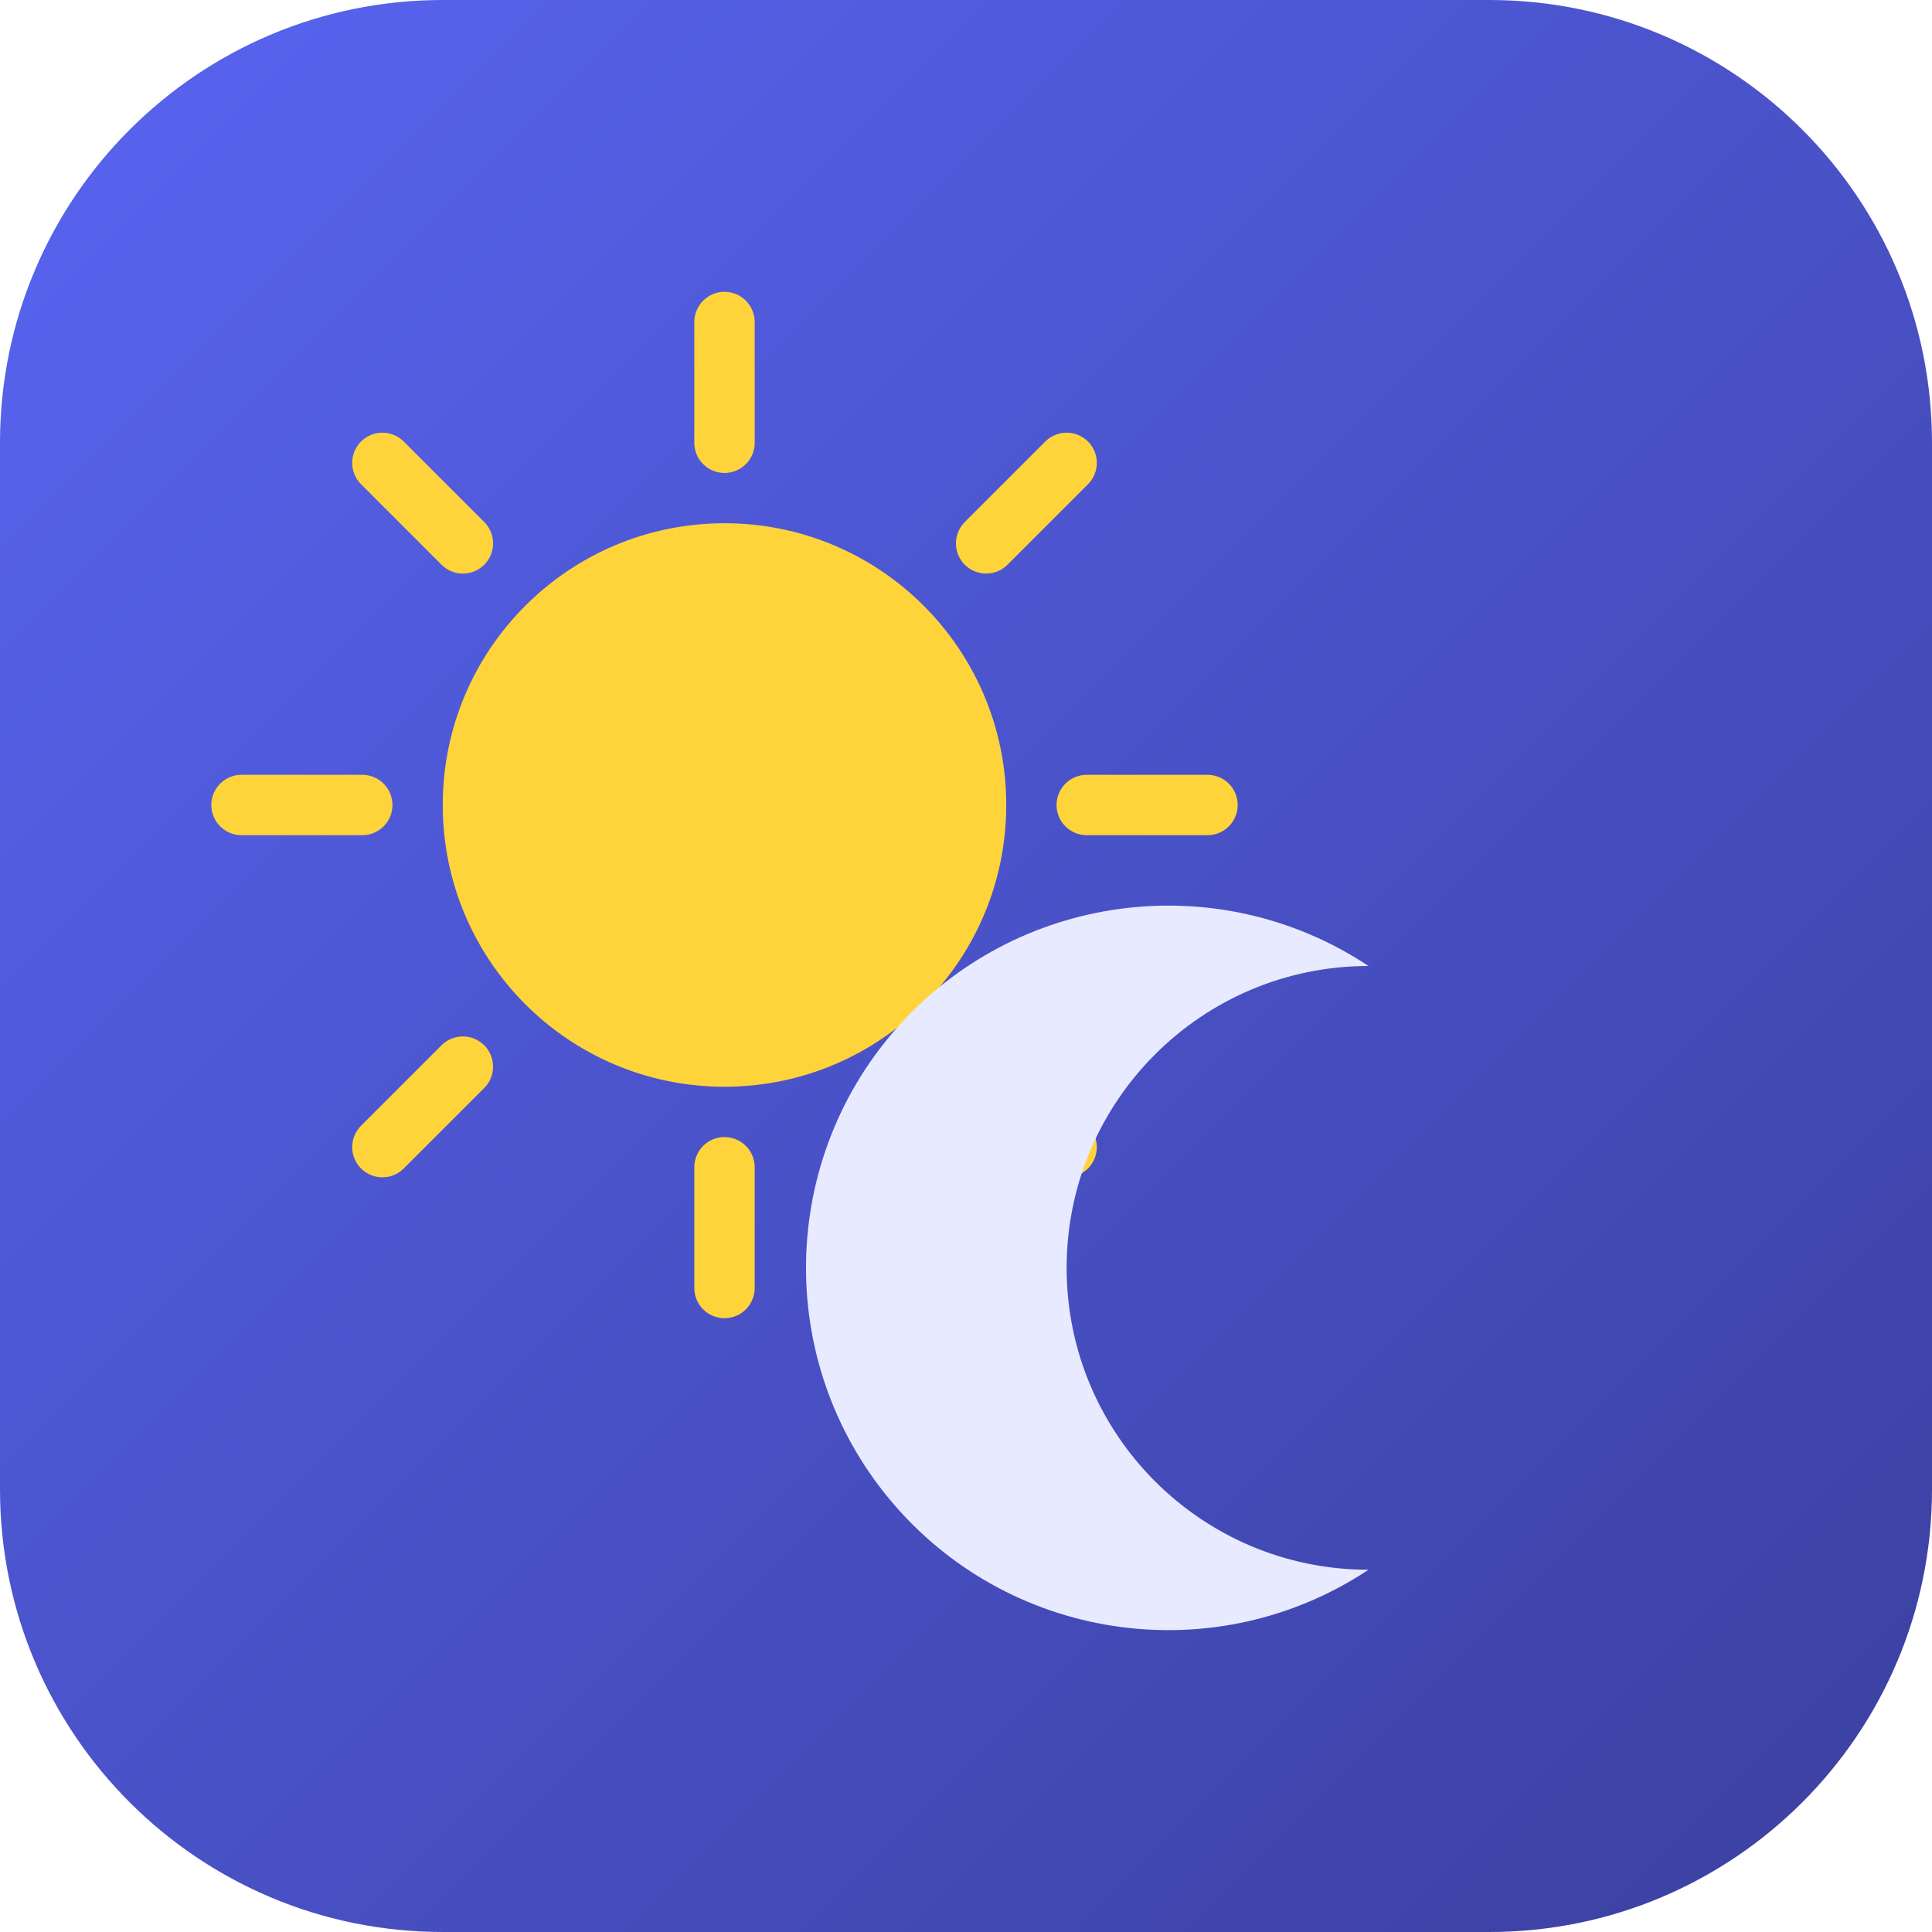
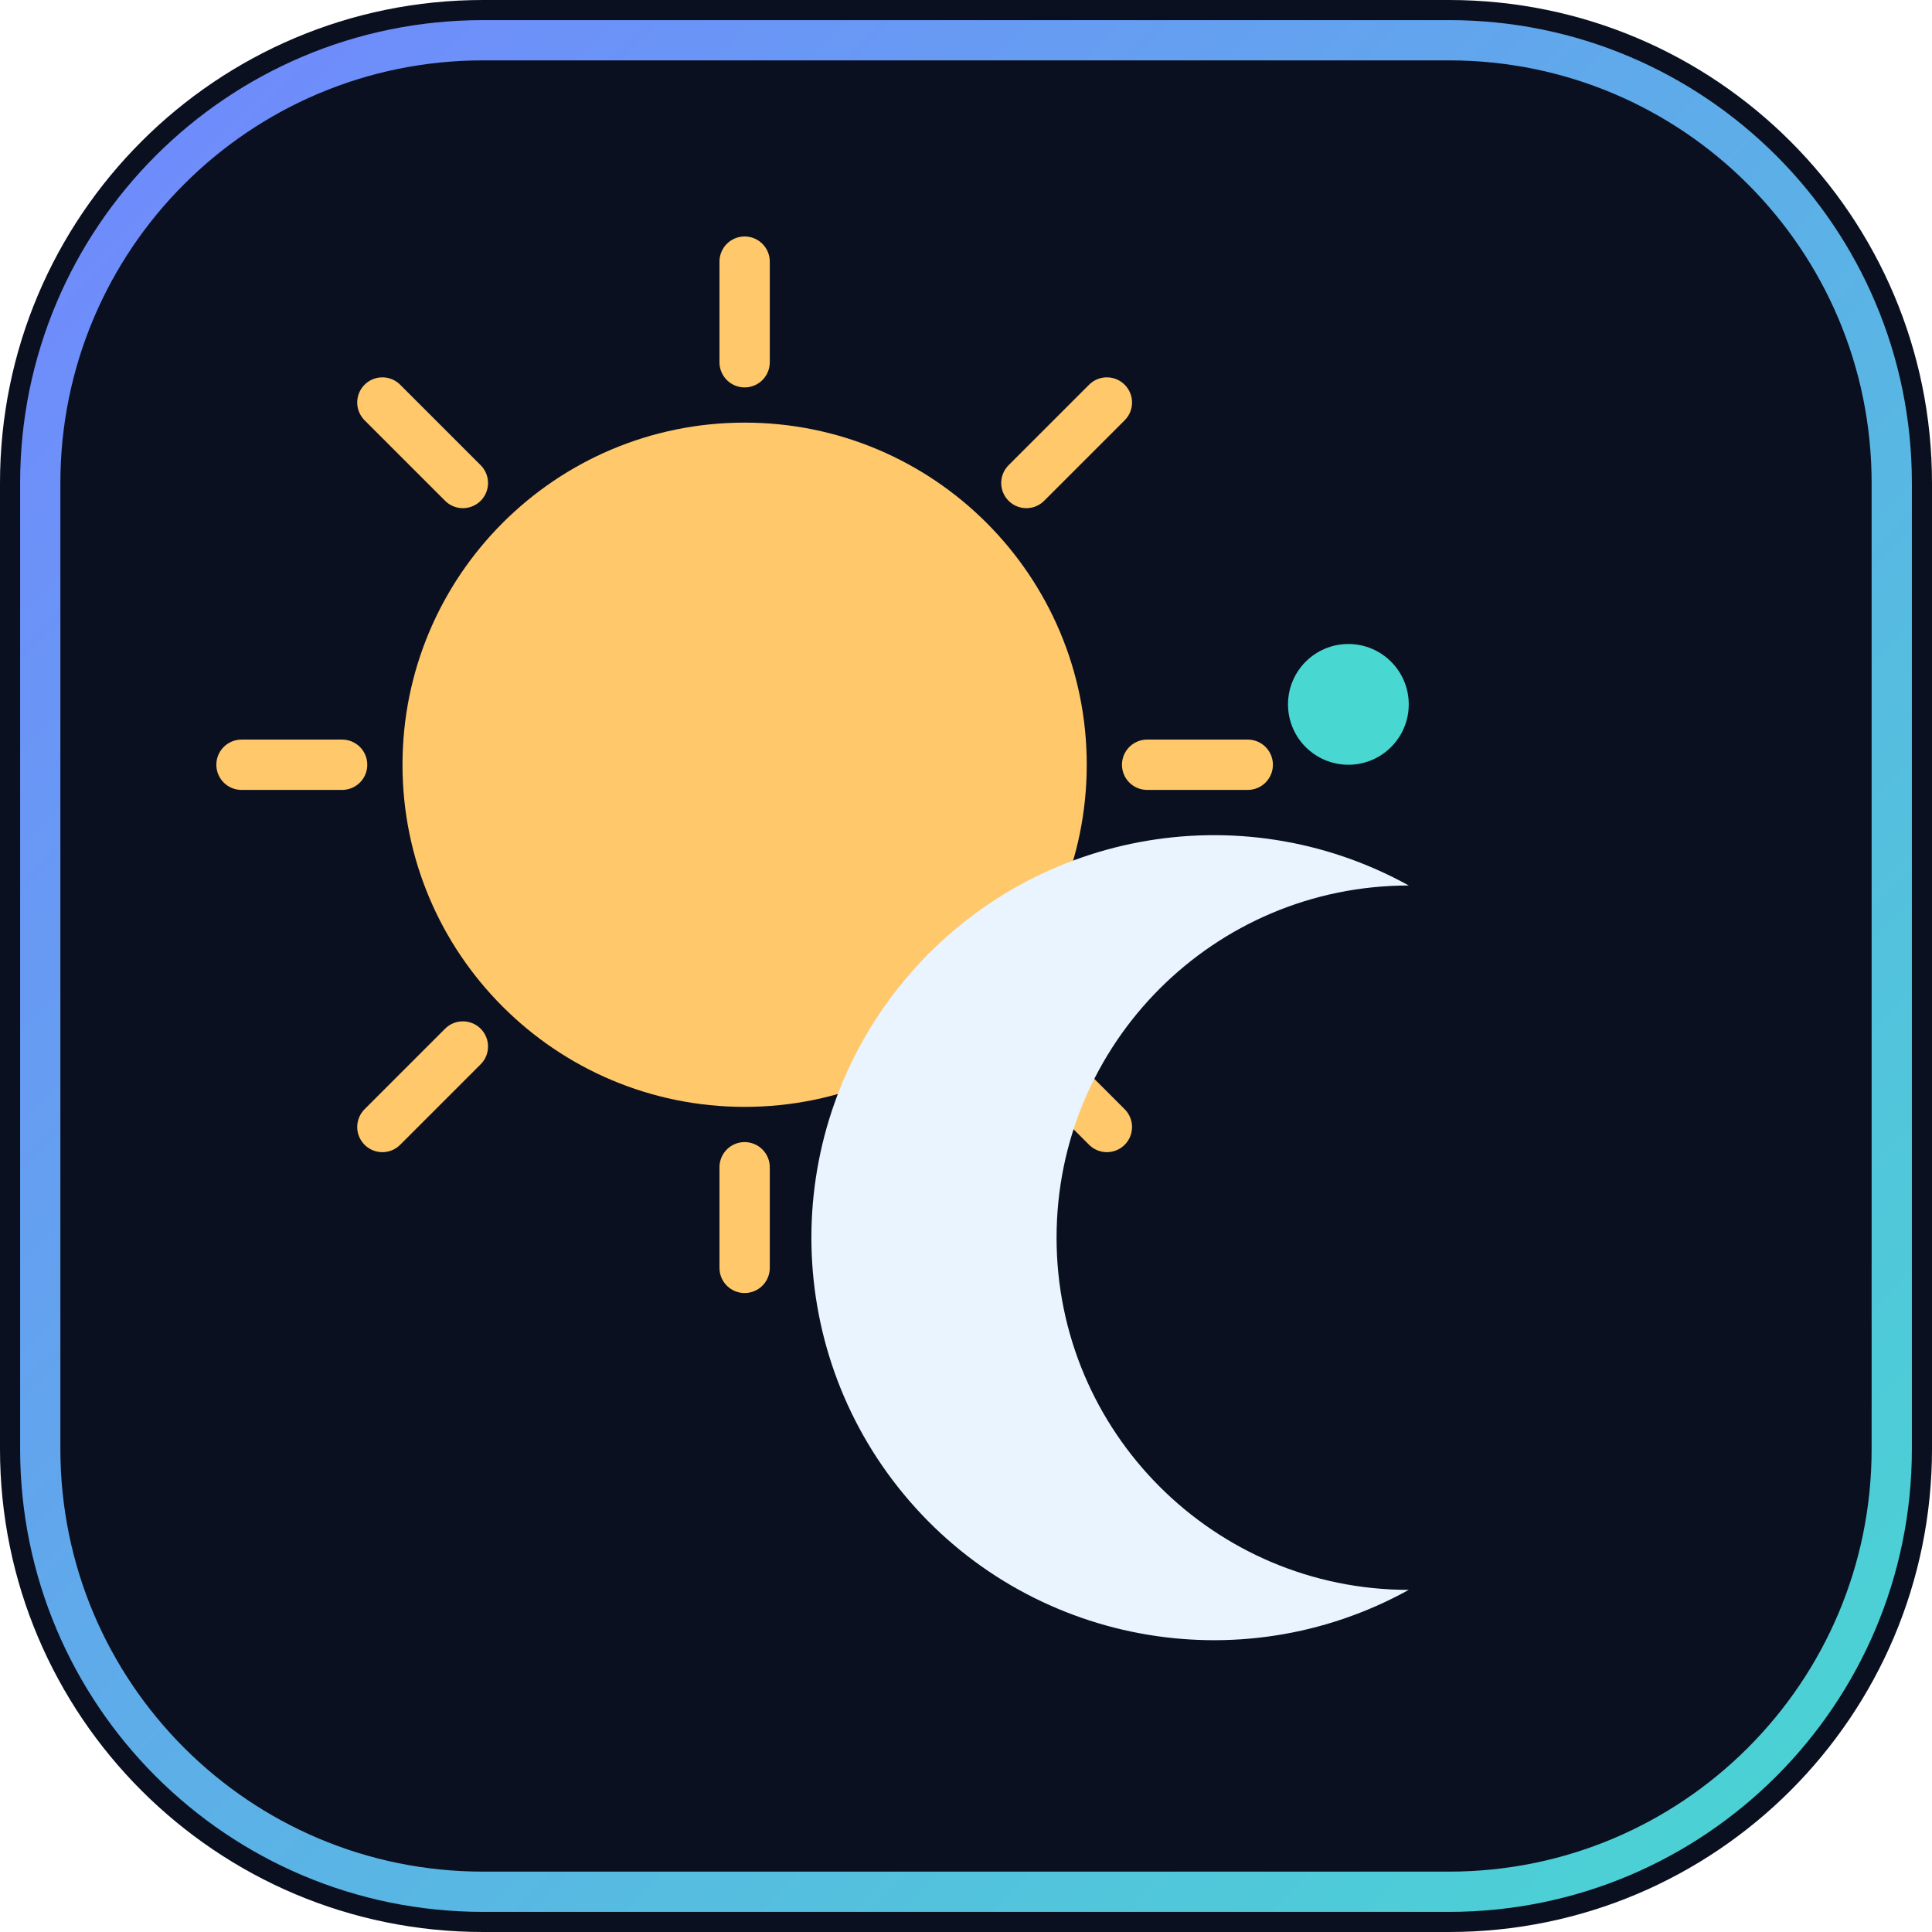
<svg xmlns="http://www.w3.org/2000/svg" width="96" height="96" viewBox="0 0 96 96">
  <defs>
    <linearGradient id="g" x1="0" y1="0" x2="1" y2="1">
-       <stop offset="0" stop-color="#5865F2" />
-       <stop offset="1" stop-color="#3b3f9e" />
+       <stop stop-color="#7286FF" />
+       <stop offset="1" stop-color="#48D7D1" />
    </linearGradient>
  </defs>
-   <rect width="96" height="96" rx="22" fill="url(#g)" />
-   <circle cx="36" cy="40" r="14" fill="#FFD43B" />
-   <g stroke="#FFD43B" stroke-width="3" stroke-linecap="round">
-     <path d="M36 16v6M36 58v6M12 40h6M54 40h6M19 23l4 4M49 53l4 4M19 57l4-4M49 27l4-4" />
+   <rect width="96" height="96" rx="24" fill="#0B1020" />
+   <rect x="2" y="2" width="92" height="92" rx="22" fill="none" stroke="url(#g)" stroke-width="2" />
+   <circle cx="37" cy="38" r="17" fill="#FFC86A" />
+   <g stroke="#FFC86A" stroke-width="2.5" stroke-linecap="round">
+     <path d="M37 13v5M37 58v5M12 38h5M57 38h5M19 20l4 4M51 52l4 4M19 56l4-4M51 24l4-4" />
  </g>
-   <path d="M74 50a18 18 0 1 0 0 30a14 14 0 0 1 0-30z" fill="#E8EAFF" transform="translate(-6 -2)" />
+   <path d="M70 44a20 20 0 1 0 0 35a16 16 0 0 1 0-35z" fill="#E9F4FF" />
+   <circle cx="67" cy="35" r="3" fill="#48D7D1" />
</svg>
